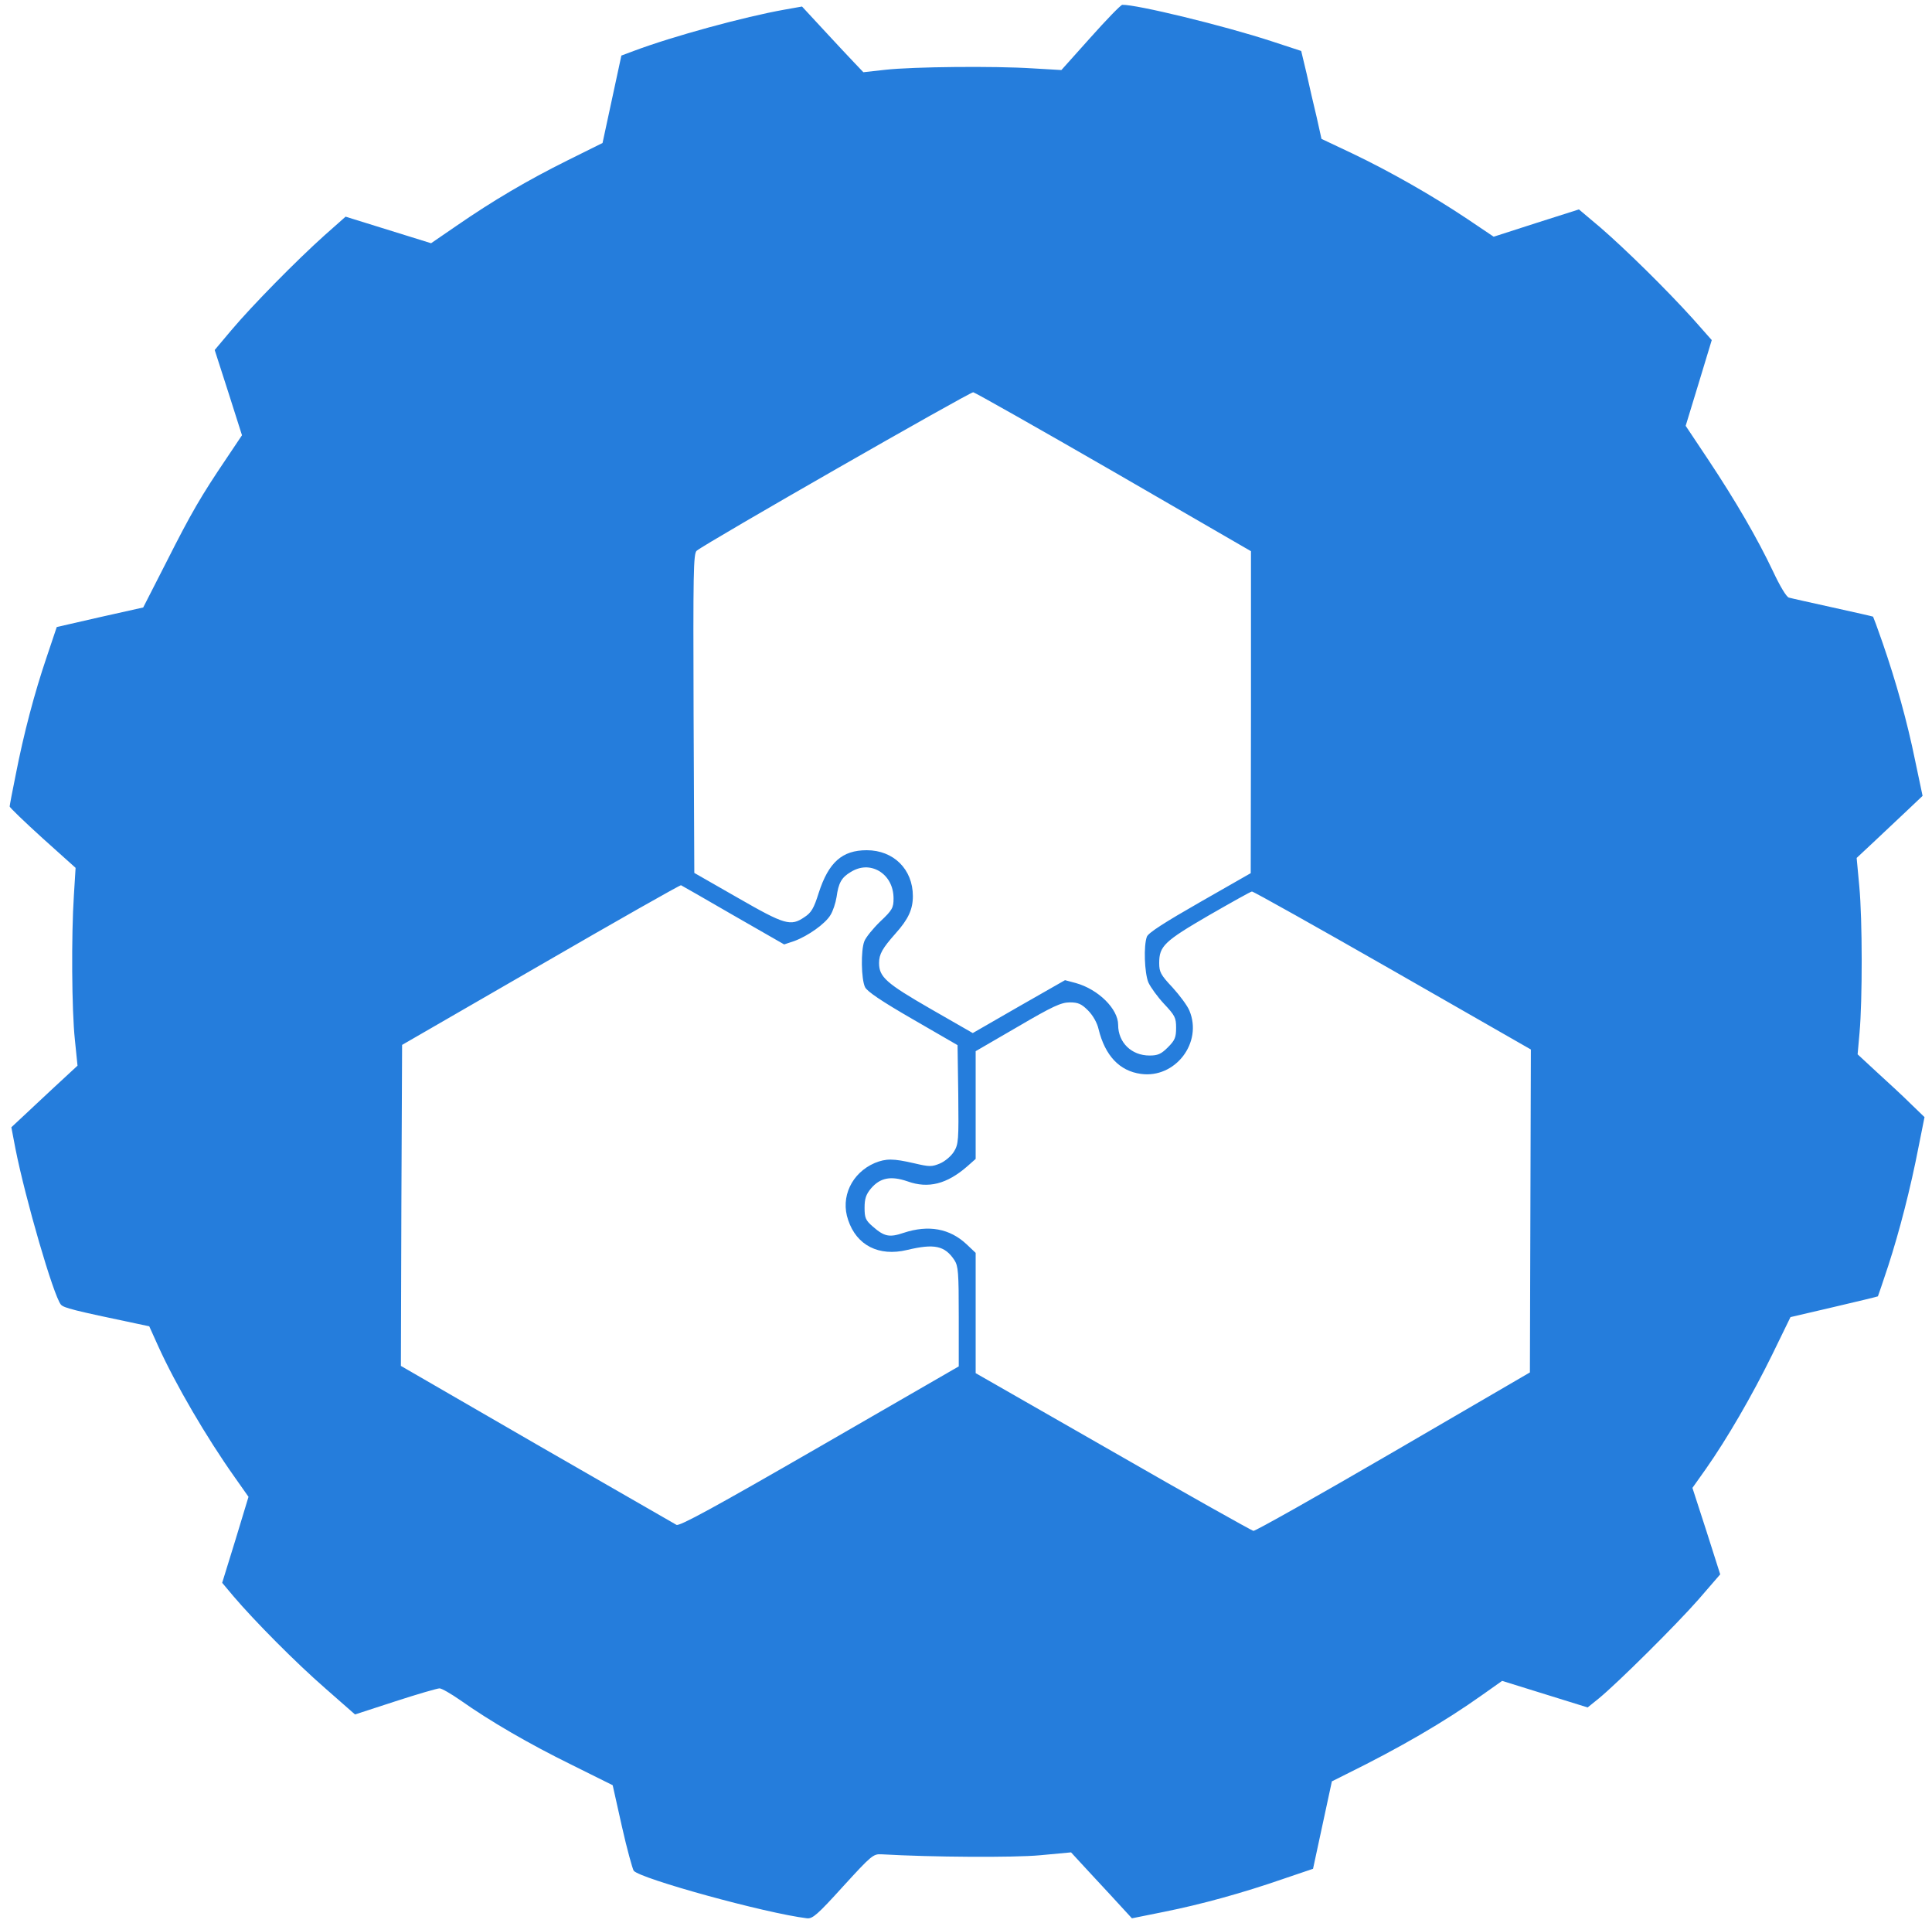
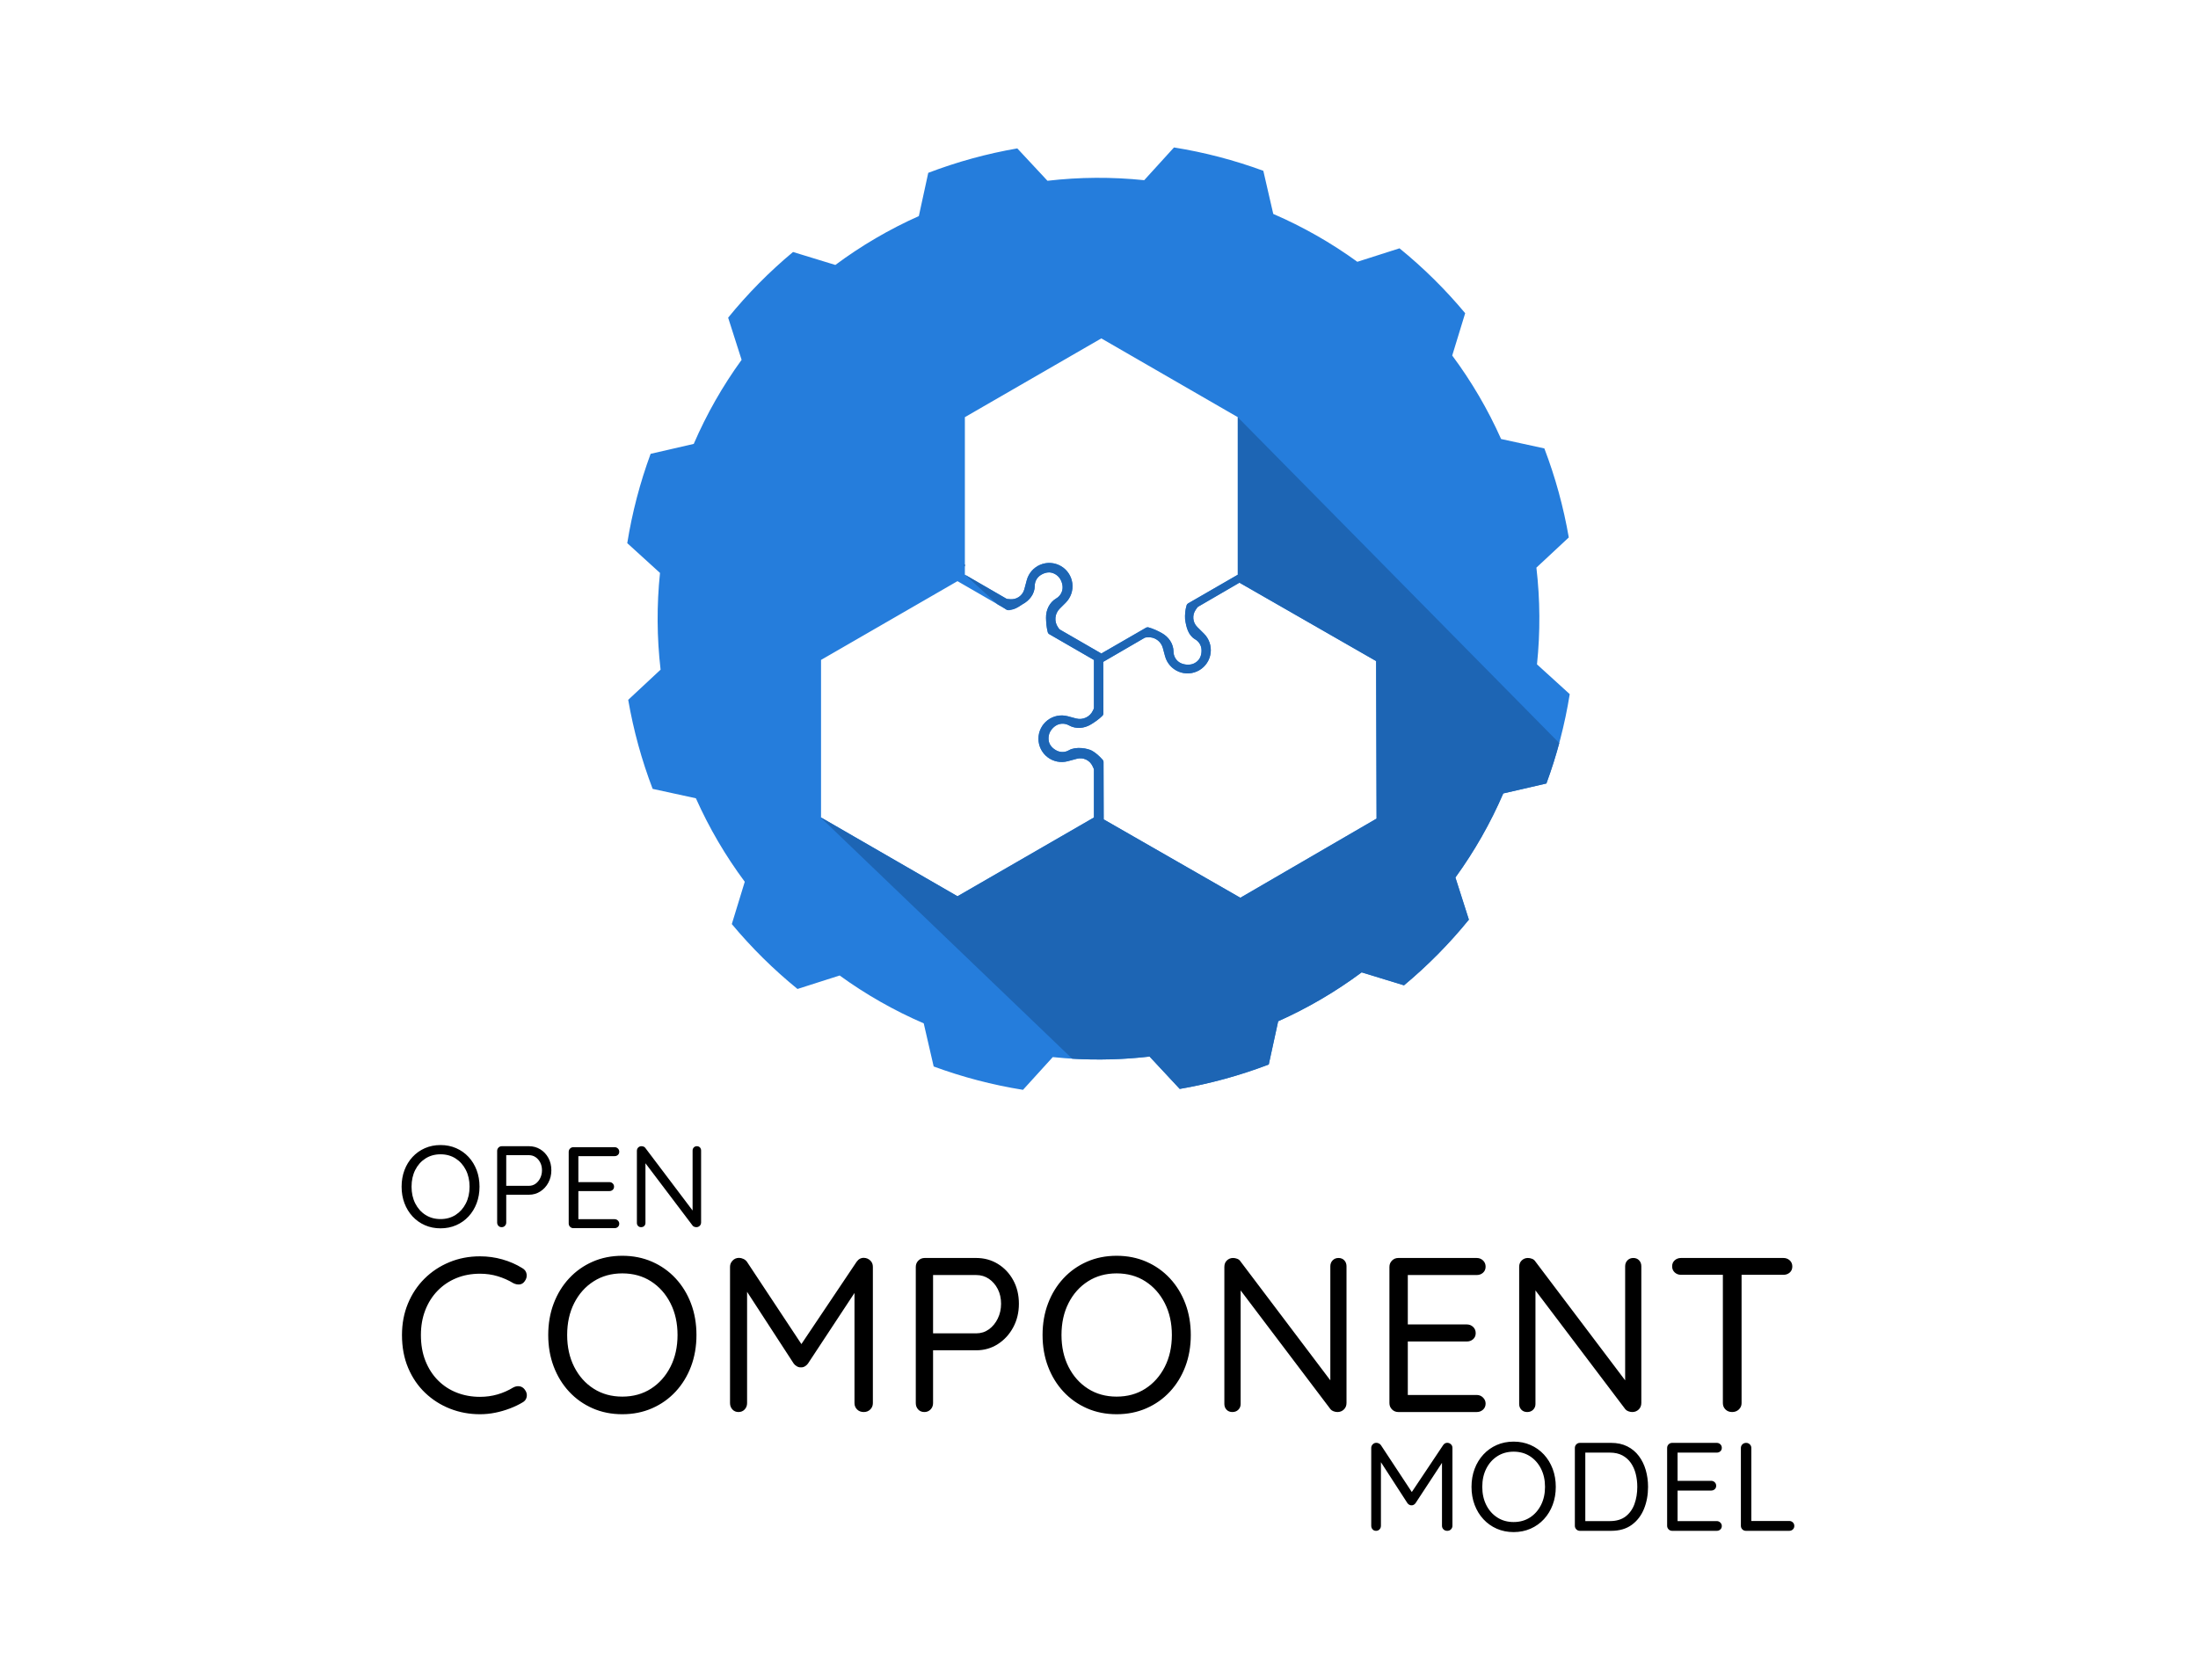
- <svg xmlns="http://www.w3.org/2000/svg" version="1.0" width="800pt" height="799pt" viewBox="0 0 800 799" preserveAspectRatio="xMidYMid meet">
-   <g transform="translate(0,799) scale(0.1,-0.1)" fill="#257DDC" stroke="none">
-     <path d="M4515 7834 l-120 -134 -120 7 c-155 10 -495 7 -610 -6 l-90 -10 -40 42 c-22 23 -79 84 -127 136 l-87 94 -73 -13 c-164 -29 -462 -110 -624 -171 l-51 -19 -39 -181 -39 -181 -145 -72 c-165 -82 -308 -166 -460 -271 l-105 -72 -177 55 -177 55 -88 -78 c-116 -104 -299 -290 -385 -392 l-69 -82 57 -177 56 -176 -65 -97 c-104 -154 -145 -224 -247 -426 l-97 -190 -179 -40 -179 -41 -42 -125 c-50 -147 -95 -317 -128 -487 -14 -68 -25 -127 -25 -131 0 -4 61 -63 136 -131 l137 -123 -7 -113 c-11 -168 -9 -476 4 -598 l11 -108 -93 -86 c-51 -48 -113 -105 -137 -128 l-44 -41 17 -89 c41 -207 157 -607 188 -645 12 -14 52 -24 314 -79 l52 -11 37 -82 c72 -159 200 -378 317 -543 l57 -81 -54 -178 -55 -178 47 -56 c87 -102 256 -273 380 -381 l123 -108 166 54 c92 30 175 54 184 54 9 0 47 -22 86 -49 123 -87 285 -181 460 -267 l171 -85 38 -170 c21 -94 44 -176 49 -184 27 -33 545 -176 718 -197 23 -2 43 15 149 132 117 128 125 135 159 133 207 -12 547 -14 656 -4 l129 12 35 -38 c19 -21 76 -82 126 -136 l91 -99 134 27 c154 31 322 77 495 137 l121 41 39 181 39 181 60 30 c221 109 404 215 563 328 l82 58 177 -55 177 -55 46 37 c78 64 319 303 413 410 l90 104 -57 179 -58 179 56 79 c87 124 190 301 274 472 l76 156 180 42 c99 23 181 43 182 44 1 1 20 58 43 127 46 142 92 319 126 495 l24 120 -57 55 c-31 31 -94 89 -139 130 l-81 75 8 90 c12 132 12 469 -1 605 l-11 118 78 73 c44 41 105 99 137 129 l58 55 -31 147 c-33 162 -79 326 -135 488 -20 58 -38 106 -39 107 -1 1 -76 18 -167 38 -90 20 -172 38 -182 41 -10 3 -37 48 -65 108 -65 137 -155 292 -268 462 l-94 141 54 177 54 178 -77 87 c-110 122 -281 290 -384 379 l-89 75 -176 -56 -177 -57 -110 74 c-145 97 -321 197 -476 271 l-127 60 -20 90 c-12 49 -31 132 -42 182 l-22 92 -122 40 c-198 65 -561 153 -619 151 -7 -1 -66 -62 -132 -136z m98 -1798 l567 -328 0 -666 -1 -667 -210 -120 c-147 -84 -214 -127 -220 -143 -14 -37 -10 -149 6 -189 9 -20 38 -60 65 -89 45 -48 50 -57 50 -99 0 -40 -5 -52 -34 -81 -28 -28 -42 -34 -76 -34 -75 0 -130 54 -130 127 0 66 -82 147 -175 173 l-45 12 -191 -109 -191 -110 -176 101 c-182 105 -212 131 -212 189 0 37 14 61 68 122 53 59 72 100 72 155 0 111 -80 190 -191 190 -102 0 -158 -50 -199 -177 -20 -64 -31 -82 -59 -100 -57 -39 -81 -32 -276 80 l-180 103 -3 660 c-2 582 -1 663 13 674 40 33 1132 658 1145 656 9 -2 271 -150 583 -330z m-973 -1652 c38 -23 60 -64 60 -114 0 -38 -5 -48 -55 -95 -30 -29 -60 -66 -66 -82 -15 -38 -13 -157 3 -190 9 -18 68 -58 198 -133 l185 -107 3 -204 c2 -190 1 -206 -18 -237 -12 -19 -37 -40 -58 -49 -34 -14 -43 -14 -107 1 -87 20 -116 20 -163 1 -95 -41 -143 -141 -110 -236 35 -105 127 -152 244 -124 113 27 156 18 196 -42 16 -25 18 -51 18 -234 l0 -206 -577 -333 c-437 -252 -580 -330 -592 -323 -9 5 -269 155 -579 333 l-562 325 2 664 3 665 575 332 c316 183 577 331 580 329 3 -1 100 -57 216 -124 l211 -121 42 14 c57 21 129 72 150 108 10 16 21 49 25 74 8 58 20 81 59 104 39 24 80 25 117 4z m2126 -411 l573 -328 -2 -669 -2 -668 -565 -329 c-311 -181 -572 -328 -580 -327 -8 2 -271 149 -582 328 l-568 325 0 249 0 249 -37 35 c-70 66 -158 82 -261 48 -59 -20 -80 -16 -128 26 -30 26 -34 36 -34 78 0 37 6 55 26 79 38 45 82 54 152 30 86 -31 163 -11 247 62 l35 31 0 223 0 223 174 101 c145 85 180 101 216 101 34 0 48 -6 75 -33 20 -20 38 -51 44 -78 27 -110 87 -173 175 -185 142 -20 257 129 201 262 -8 20 -40 63 -70 96 -49 52 -55 64 -55 101 0 70 21 90 205 197 94 54 174 99 179 99 5 1 267 -146 582 -326z" />
-   </g>
+ <svg xmlns="http://www.w3.org/2000/svg" xml:space="preserve" style="fill-rule:evenodd;clip-rule:evenodd;stroke-linejoin:round;stroke-miterlimit:2" viewBox="0 0 2244 1715">
+   <path d="M-7.986 6326.045h2243.083v1714.924H-7.986z" style="fill:none" transform="translate(7.986 -6326.045)" />
+   <path d="M65.802 431.527v96.081q0 3.231-2.248 5.463t-5.723 2.232-5.671-2.232-2.197-5.463V409.903q0-3.039 2.401-5.367 2.402-2.328 5.978-2.328 1.941 0 4.036.903 2.096.903 3.321 2.517l50.538 71.009 51.238-71.009q2.758-3.609 6.948-3.42 3.27.096 5.723 2.233t2.452 5.462v117.705q0 3.231-2.401 5.463-2.402 2.232-6.08 2.232-3.781 0-6.182-2.232t-2.402-5.463v-95.104l-43.224 60.999q-1.124 1.425-2.861 2.375a6.8 6.8 0 0 1-3.678.855q-1.84.096-3.679-.855-1.84-.95-2.963-2.375zm285.605 37.276q0 14.726-5.058 27.17-5.059 12.446-14.306 21.708t-21.868 14.392q-12.619 5.13-27.641 5.13-15.02 0-27.589-5.13t-21.817-14.392-14.305-21.708q-5.06-12.444-5.059-27.17 0-14.724 5.059-27.17 5.058-12.444 14.305-21.707t21.817-14.393q12.568-5.13 27.589-5.13 15.022 0 27.641 5.13 12.62 5.13 21.868 14.393t14.306 21.707q5.058 12.446 5.058 27.17m-17.576 0q0-15.484-6.591-27.502t-18.087-18.858-26.619-6.84q-15.021 0-26.567 6.84-11.547 6.84-18.087 18.81t-6.54 27.55q0 15.486 6.54 27.503t18.087 18.857 26.567 6.84q15.125 0 26.619-6.84 11.496-6.84 18.087-18.857t6.591-27.503m108.009-66.5q15.021 0 26.363 5.273 11.343 5.273 18.904 14.582t11.292 21.328q3.729 12.018 3.729 25.317 0 18.336-6.693 33.44-6.693 15.105-20.028 24.083t-33.567 8.977h-50.99q-3.474 0-5.876-2.232-2.401-2.232-2.401-5.463v-117.61q0-3.23 2.401-5.462 2.402-2.233 5.876-2.233zm-42.202 14.725v103.55h40.158q15.839 0 25.699-7.03 9.861-7.029 14.459-18.81 4.599-11.78 4.599-25.935 0-10.26-2.555-19.617t-7.97-16.578-13.897-11.4-20.335-4.18zm150.721 103.55h63.968q3.475 0 5.875 2.233 2.402 2.232 2.402 5.177 0 3.23-2.402 5.273-2.4 2.043-5.875 2.042h-72.755q-3.475 0-5.876-2.232t-2.401-5.463v-117.61q0-3.23 2.401-5.462 2.401-2.233 5.876-2.233h72.755q3.475 0 5.875 2.138 2.402 2.137 2.402 5.367t-2.402 5.225q-2.4 1.995-5.875 1.995h-63.968v42.655h54.771q3.474 0 5.876 2.138 2.401 2.137 2.401 5.367t-2.401 5.225-5.876 1.995h-54.771zm120.476-.19h61.923q3.475 0 5.876 2.138t2.401 5.367-2.401 5.32-5.876 2.09h-70.711q-3.576 0-5.927-2.232t-2.35-5.463v-117.61q0-3.23 2.452-5.462 2.452-2.233 6.234-2.233 3.372 0 5.875 2.233t2.504 5.462z" style="fill-rule:nonzero" transform="matrix(.62501 0 0 .67523 1368.705 1201.557)" />
+   <path d="M144.466 411.043q3.23 1.806 3.752 5.178.523 3.372-1.757 6.317-1.71 2.376-4.37 2.613t-5.32-1.093q-6.27-3.8-13.49-5.985-7.22-2.184-15.295-2.185-11.211 0-20.52 3.848-9.31 3.848-16.15 10.925t-10.593 16.767q-3.752 9.69-3.752 21.375 0 12.54 3.942 22.42t10.878 16.815q6.935 6.936 16.197 10.545t19.998 3.61q7.884 0 15.105-2.09a55.4 55.4 0 0 0 13.585-5.985q2.66-1.425 5.367-1.045t4.513 2.755q2.375 3.04 1.757 6.318-.617 3.278-3.657 4.892-4.75 2.85-10.83 5.178a79.4 79.4 0 0 1-12.635 3.657 66.2 66.2 0 0 1-13.205 1.33q-13.68 0-25.793-4.75-12.112-4.749-21.47-13.632t-14.725-21.518-5.367-28.5q0-14.724 5.13-27.122t14.297-21.518q9.168-9.12 21.423-14.202t26.505-5.083q9.975 0 19.332 2.66t17.148 7.505m150.385 57.76q0 14.726-4.703 27.17-4.702 12.446-13.3 21.708-8.597 9.262-20.33 14.392t-25.697 5.13q-13.965 0-25.65-5.13t-20.283-14.392-13.3-21.708q-4.702-12.444-4.702-27.17 0-14.724 4.702-27.17 4.703-12.444 13.3-21.707t20.283-14.393 25.65-5.13 25.697 5.13 20.33 14.393 13.3 21.707q4.703 12.446 4.703 27.17m-16.34 0q0-15.484-6.128-27.502-6.127-12.018-16.815-18.858-10.687-6.84-24.747-6.84-13.966 0-24.7 6.84-10.736 6.84-16.815 18.81t-6.08 27.55q0 15.486 6.08 27.503t16.815 18.857 24.7 6.84q14.06 0 24.747-6.84t16.815-18.857 6.128-27.503m60.04-37.276v96.081q0 3.231-2.09 5.463t-5.32 2.232-5.273-2.232q-2.042-2.232-2.042-5.463V409.903q0-3.039 2.232-5.367t5.558-2.328q1.805 0 3.752.903 1.948.903 3.088 2.517l46.984 71.009 47.636-71.009q2.565-3.609 6.46-3.42 3.04.096 5.32 2.233t2.28 5.462v117.705q0 3.231-2.233 5.463t-5.652 2.232q-3.515 0-5.748-2.232t-2.232-5.463v-95.104l-40.185 60.999a8.8 8.8 0 0 1-2.66 2.375q-1.615.951-3.42.855-1.71.096-3.42-.855-1.71-.95-2.755-2.375zm160.55 50.481v45.6q0 3.231-2.138 5.463t-5.367 2.232q-3.325 0-5.368-2.232-2.042-2.232-2.042-5.463v-117.61q0-3.23 2.232-5.462 2.233-2.233 5.463-2.233h44.46q10.354 0 18.715 5.13 8.36 5.13 13.252 14.06t4.893 20.33q0 11.21-4.893 20.33t-13.252 14.488q-8.36 5.367-18.715 5.367zm0-64.98v50.35h37.24q6.175 0 10.972-3.467 4.798-3.468 7.648-9.31t2.85-12.778q0-7.125-2.85-12.682t-7.648-8.835-10.972-3.278zm222.49 51.775q0 14.726-4.703 27.17-4.702 12.446-13.3 21.708-8.597 9.262-20.33 14.392t-25.697 5.13-25.65-5.13q-11.685-5.13-20.283-14.392-8.597-9.263-13.3-21.708-4.702-12.444-4.702-27.17 0-14.724 4.702-27.17 4.703-12.444 13.3-21.707t20.283-14.393 25.65-5.13 25.697 5.13 20.33 14.393 13.3 21.707q4.703 12.446 4.703 27.17m-16.34 0q0-15.484-6.128-27.502t-16.815-18.858-24.747-6.84q-13.966 0-24.7 6.84-10.736 6.84-16.815 18.81t-6.08 27.55q0 15.486 6.08 27.503t16.815 18.857 24.7 6.84q14.06 0 24.747-6.84 10.688-6.84 16.815-18.857t6.128-27.503m59.375-38.486v98.051q0 2.946-1.995 4.94t-5.13 1.995-5.035-1.995-1.9-4.94v-118.37q0-3.514 2.232-5.605 2.233-2.09 5.273-2.09 1.71 0 3.515.665 1.804.666 2.755 2.09l77.71 102.876v-98.506q0-3.039 1.995-5.082t5.035-2.043q3.135 0 5.035 2.043t1.9 5.082v117.99q0 3.516-2.28 5.7t-5.51 2.185q-1.615 0-3.325-.617-1.71-.618-2.66-1.758zm144.305 90.261h59.47q3.23 0 5.462 2.233 2.233 2.232 2.233 5.177 0 3.23-2.233 5.273t-5.462 2.042h-67.64q-3.23 0-5.463-2.232t-2.232-5.463v-117.61q0-3.23 2.232-5.462 2.233-2.233 5.463-2.233h67.64q3.23 0 5.462 2.138 2.233 2.137 2.233 5.367t-2.233 5.225-5.462 1.995h-59.47v42.655h50.92q3.23 0 5.462 2.138 2.233 2.137 2.233 5.367t-2.233 5.225-5.462 1.995h-50.92zm110.2-90.261v98.051q0 2.946-1.995 4.94t-5.13 1.995-5.035-1.995-1.9-4.94v-118.37q0-3.514 2.232-5.605 2.233-2.09 5.273-2.09 1.71 0 3.515.665 1.804.666 2.755 2.09l77.71 102.876v-98.506q0-3.039 1.995-5.082t5.035-2.043q3.135 0 5.035 2.043t1.9 5.082v117.99q0 3.516-2.28 5.7t-5.51 2.185q-1.615 0-3.325-.617-1.71-.618-2.66-1.758zm161.785-13.479h-36.1q-3.23 0-5.463-2.042-2.232-2.043-2.232-5.273t2.232-5.225 5.463-1.995h88.35q3.23 0 5.462 2.043 2.233 2.043 2.233 5.272 0 3.326-2.233 5.273t-5.462 1.947h-36.1v110.77q0 3.231-2.328 5.463t-5.842 2.232-5.748-2.232q-2.232-2.232-2.232-5.463z" style="fill-rule:nonzero" transform="translate(362.34 808.644)scale(1.18263)" />
+   <path d="M171.536 468.803q0 14.726-4.803 27.17-4.804 12.446-13.587 21.708t-20.768 14.392-26.251 5.13-26.202-5.13-20.72-14.392-13.586-21.708q-4.804-12.444-4.804-27.17 0-14.724 4.804-27.17 4.803-12.444 13.586-21.707t20.72-14.393 26.202-5.13 26.251 5.13 20.768 14.393 13.587 21.707q4.803 12.446 4.803 27.17m-16.692 0q0-15.484-6.259-27.502t-17.177-18.858-25.281-6.84q-14.265 0-25.232 6.84t-17.177 18.81-6.211 27.55q0 15.486 6.211 27.503t17.177 18.857 25.232 6.84q14.362 0 25.281-6.84 10.917-6.84 17.177-18.857t6.259-27.503m61.528 13.205v45.6q0 3.231-2.184 5.463-2.183 2.232-5.483 2.232-3.396 0-5.483-2.232t-2.087-5.463v-117.61q0-3.23 2.281-5.462 2.28-2.233 5.58-2.233h45.418q10.578 0 19.118 5.13t13.538 14.06 4.998 20.33q0 11.21-4.998 20.33t-13.538 14.488-19.118 5.367zm0-64.98v50.35h38.042q6.308 0 11.209-3.467t7.812-9.31q2.911-5.842 2.911-12.778 0-7.125-2.911-12.682t-7.812-8.835-11.209-3.278z" style="fill-rule:nonzero" transform="matrix(.60847 0 0 .62157 385.174 920.239)" />
+   <path d="M337.389 520.578h60.751q3.298 0 5.58 2.233 2.28 2.232 2.28 5.177 0 3.23-2.28 5.273-2.281 2.043-5.58 2.042h-69.097q-3.3 0-5.581-2.232-2.28-2.232-2.28-5.463v-117.61q0-3.23 2.28-5.462 2.281-2.233 5.581-2.233h69.097q3.298 0 5.58 2.138 2.28 2.137 2.28 5.367t-2.28 5.225q-2.281 1.995-5.58 1.995h-60.751v42.655h52.016q3.3 0 5.581 2.138 2.28 2.137 2.28 5.367t-2.28 5.225-5.581 1.995h-52.016z" style="fill-rule:nonzero" transform="matrix(.60847 0 0 .62157 385.174 921.239)" />
+   <path d="M449.962 430.317v98.051q0 2.946-2.038 4.94t-5.24 1.995-5.144-1.995-1.941-4.94v-118.37q0-3.514 2.281-5.605 2.28-2.09 5.386-2.09 1.748 0 3.591.665 1.844.666 2.814 2.09l79.384 102.876v-98.506q0-3.039 2.038-5.082t5.144-2.043q3.202 0 5.143 2.043t1.941 5.082v117.99q0 3.516-2.329 5.7t-5.629 2.185q-1.65 0-3.397-.617-1.746-.618-2.717-1.758z" style="fill-rule:nonzero" transform="matrix(.60847 0 0 .62157 385.174 920.239)" />
+   <path d="m756.223 512.868 4.725 9.026a101.5 101.5 0 0 1 21.513 5.765l8.605-5.455h.003a110 110 0 0 1 18.405 10.626l.001.003-.421 10.179a101.5 101.5 0 0 1 15.748 15.749l10.18-.421.003.001a110 110 0 0 1 10.626 18.405v.003l-5.455 8.605a101.5 101.5 0 0 1 5.765 21.513l9.026 4.725.002.003c.686 7.067.686 14.184 0 21.252l-.002.002-9.026 4.725a101.5 101.5 0 0 1-5.765 21.513l5.455 8.605v.004a110 110 0 0 1-10.626 18.404l-.003.002-10.18-.421a101.5 101.5 0 0 1-15.748 15.748l.421 10.179-.001.003a110 110 0 0 1-18.405 10.626h-.003l-8.605-5.454a101.5 101.5 0 0 1-21.513 5.764l-4.725 9.026-.003.002c-7.067.687-14.184.687-21.252 0l-.002-.002-4.726-9.026a101.5 101.5 0 0 1-21.512-5.764l-8.605 5.454h-.004a110 110 0 0 1-18.404-10.626l-.002-.003.421-10.179a101.5 101.5 0 0 1-15.748-15.748l-10.18.421-.002-.002a110 110 0 0 1-10.626-18.404v-.004l5.454-8.605a101.5 101.5 0 0 1-5.764-21.513l-9.026-4.725-.002-.002a110 110 0 0 1 0-21.252l.002-.003 9.026-4.725a101.5 101.5 0 0 1 5.764-21.513l-5.454-8.605v-.003a110 110 0 0 1 10.626-18.405l.002-.001 10.18.421a101.5 101.5 0 0 1 15.748-15.749l-.421-10.179.002-.003a110 110 0 0 1 18.404-10.626h.004l8.605 5.455a101.5 101.5 0 0 1 21.512-5.765l4.726-9.026.002-.002a110 110 0 0 1 21.252 0zM735.086 628.21c-.581-1.029-.948-2.12-1.228-3.106-.492-1.724-.158-3.633 1.147-4.944a2.96 2.96 0 0 0 .818-2.59c-.163-.944-.871-1.966-1.709-2.431a3.4 3.4 0 0 0-1.405-.423c-.984-.07-1.891.452-2.558 1.179a2.93 2.93 0 0 0-.68 2.696l.013.058c.455 1.801-.341 3.583-1.695 4.822-.634.83-1.475 1.52-2.532 2.064a.68.68 0 0 1-.493.05l-12.761-3.502-25.803 25.491 9.175 35.091 34.977 9.6 25.803-25.491-2.775-10.613a.8.8 0 0 0-.156-.302l-.39-.467a3.1 3.1 0 0 0-3.916-.704l-1.871 1.069a5.36 5.36 0 0 1-7.841-3.298l-.001-.001a5.36 5.36 0 0 1 5.221-6.714l1.966.014a3.34 3.34 0 0 0 3.308-2.747l.077-.424a.6.6 0 0 0-.01-.243l-2.787-10.661-11.481-3.152a.68.68 0 0 1-.413-.321m22.119-6.96c1.182.011 2.31.239 3.305.489 1.738.437 3.224 1.68 3.708 3.466.25.925.933 1.673 1.833 2.003s2.118.194 2.96-.265c.446-.243.789-.594 1.069-1.005.555-.815.554-1.864.258-2.804a2.93 2.93 0 0 0-2.037-1.951c-1.786-.507-2.682-2.192-3.393-3.877-.311-.977-.522-2.043-.471-3.229a.7.7 0 0 1 .203-.455l9.413-9.299-9.174-35.092-34.978-9.599-25.802 25.491 9.175 35.091 10.578 2.903a.8.8 0 0 0 .34.016l.6-.104a3.1 3.1 0 0 0 2.567-3.04l.01-2.154a5.36 5.36 0 0 1 6.776-5.142l.002.001a5.36 5.36 0 0 1 3.203 7.878l-.994 1.695a3.34 3.34 0 0 0 .725 4.239l.329.278a.55.55 0 0 0 .215.113l10.626 2.917 8.47-8.367a.7.7 0 0 1 .484-.197m-5.074 22.339c-.598 1.02-1.357 1.885-2.068 2.623-1.244 1.291-3.062 1.961-4.851 1.492a2.96 2.96 0 0 0-2.651.594c-.734.616-1.283 1.742-1.242 2.7.021.5.119.977.34 1.427.434.885 1.341 1.408 2.304 1.619a2.93 2.93 0 0 0 2.673-.766l.04-.04c1.328-1.297 4.062-1.517 5.19-1.215.991.265 1.909.754 2.899 1.412a.7.7 0 0 1 .283.396l3.384 12.795 35.005 9.5 25.729-25.565-9.275-35.065-35.004-9.5-7.782 7.732a.8.8 0 0 0-.183.287l-.208.572a3.1 3.1 0 0 0 1.36 3.739l1.863 1.081a5.358 5.358 0 0 1 1.089 8.436l-.001.001a5.358 5.358 0 0 1-8.427-1.141l-.976-1.706a3.34 3.34 0 0 0-4.038-1.48l-.405.147a.6.6 0 0 0-.205.13l-7.817 7.767 3.044 11.51a.7.7 0 0 1-.07.518" style="fill:#257ddc" transform="rotate(14.653 10488.27 -6801.565)scale(4.43468)" />
+   <path d="m230.505 757.861 77.465 78.52a115 115 0 0 1-3.1 9.737l-10.393 2.395a106.2 106.2 0 0 1-11.535 20.262l3.246 10.16a115 115 0 0 1-15.634 15.825l-10.199-3.123a106.2 106.2 0 0 1-20.12 11.78l-2.269 10.422a115 115 0 0 1-21.451 5.888l-7.272-7.804c-6.189.721-12.427.896-18.641.525l-60.517-58.043.064-.049 32.815 18.945 32.879-18.983v-11.482a.8.8 0 0 0-.078-.347l-.271-.576a3.245 3.245 0 0 0-3.78-1.75l-2.177.587a5.606 5.606 0 0 1-7.067-5.416v-.001a5.605 5.605 0 0 1 7.064-5.416l1.987.534a3.495 3.495 0 0 0 4.078-1.906l.189-.409a.6.6 0 0 0 .055-.249v-11.534s-9.145-5.28-10.791-6.232a.7.7 0 0 1-.334-.434c-.316-1.196-.398-2.398-.422-3.471-.04-1.876.803-3.72 2.472-4.703a3.1 3.1 0 0 0 1.514-2.406c.085-.999-.362-2.222-1.088-2.914a3.5 3.5 0 0 0-1.311-.8c-.977-.332-2.034-.044-2.901.516a3.07 3.07 0 0 0-1.404 2.55l-.001.063c-.017 1.943-1.294 3.538-2.993 4.433-.475.251-1.294.96-2.261 1.197-.677.166-1.478.149-1.478.149s-1.026-.714-2.195-1.328l-7.913-7.189 9.953 5.771q.158.09.34.106l.635.053c1.566.131 3-.88 3.405-2.398l.581-2.179a5.607 5.607 0 0 1 8.223-3.413l.002.001a5.61 5.61 0 0 1 1.158 8.826l-1.457 1.454a3.494 3.494 0 0 0-.388 4.484l.26.369q.075.106.188.172l9.989 5.767s9.145-5.281 10.792-6.23a.72.72 0 0 1 .543-.072c1.194.324 2.276.854 3.217 1.37 1.645.903 2.82 2.556 2.837 4.492a3.1 3.1 0 0 0 1.326 2.514c.824.574 2.094.757 3.068.516.516-.128.956-.393 1.349-.736.777-.678 1.054-1.74 1.003-2.771a3.06 3.06 0 0 0-1.506-2.49c-.001-.002-.032-.02-.039-.025-1.675-.986-2.136-2.93-2.411-4.824-.056-1.072.013-2.208.379-3.395a.72.72 0 0 1 .326-.407l11.995-6.925zm-65.758 35.95-.357-.324.357-.192zm33.161 35.963c-.876.875-1.874 1.549-2.789 2.109-1.602.978-3.621 1.175-5.308.226a3.1 3.1 0 0 0-2.842-.1c-.907.429-1.76 1.424-1.973 2.405a3.7 3.7 0 0 0-.033 1.535c.205 1.012.985 1.781 1.904 2.249.92.469 2.014.444 2.91-.067.04-.025.044-.026.051-.03 1.689-.962 4.515-.46 5.578.144.933.53 1.733 1.269 2.561 2.197.117.131.182.3.182.476l.04 13.853 32.933 18.889 32.825-19.076-.108-37.966-32.934-18.889-9.927 5.77a.8.8 0 0 0-.261.242l-.362.524a3.245 3.245 0 0 0 .386 4.147l1.602 1.588a5.61 5.61 0 0 1-1.131 8.831l-.002.001a5.61 5.61 0 0 1-8.232-3.387l-.537-1.986a3.495 3.495 0 0 0-3.697-2.568l-.449.042a.6.6 0 0 0-.242.077l-9.972 5.796s.03 10.56.034 12.461a.72.72 0 0 1-.207.507" style="fill:#1d65b4" transform="translate(287.143 -2784.774)scale(4.2367)" />
</svg>
